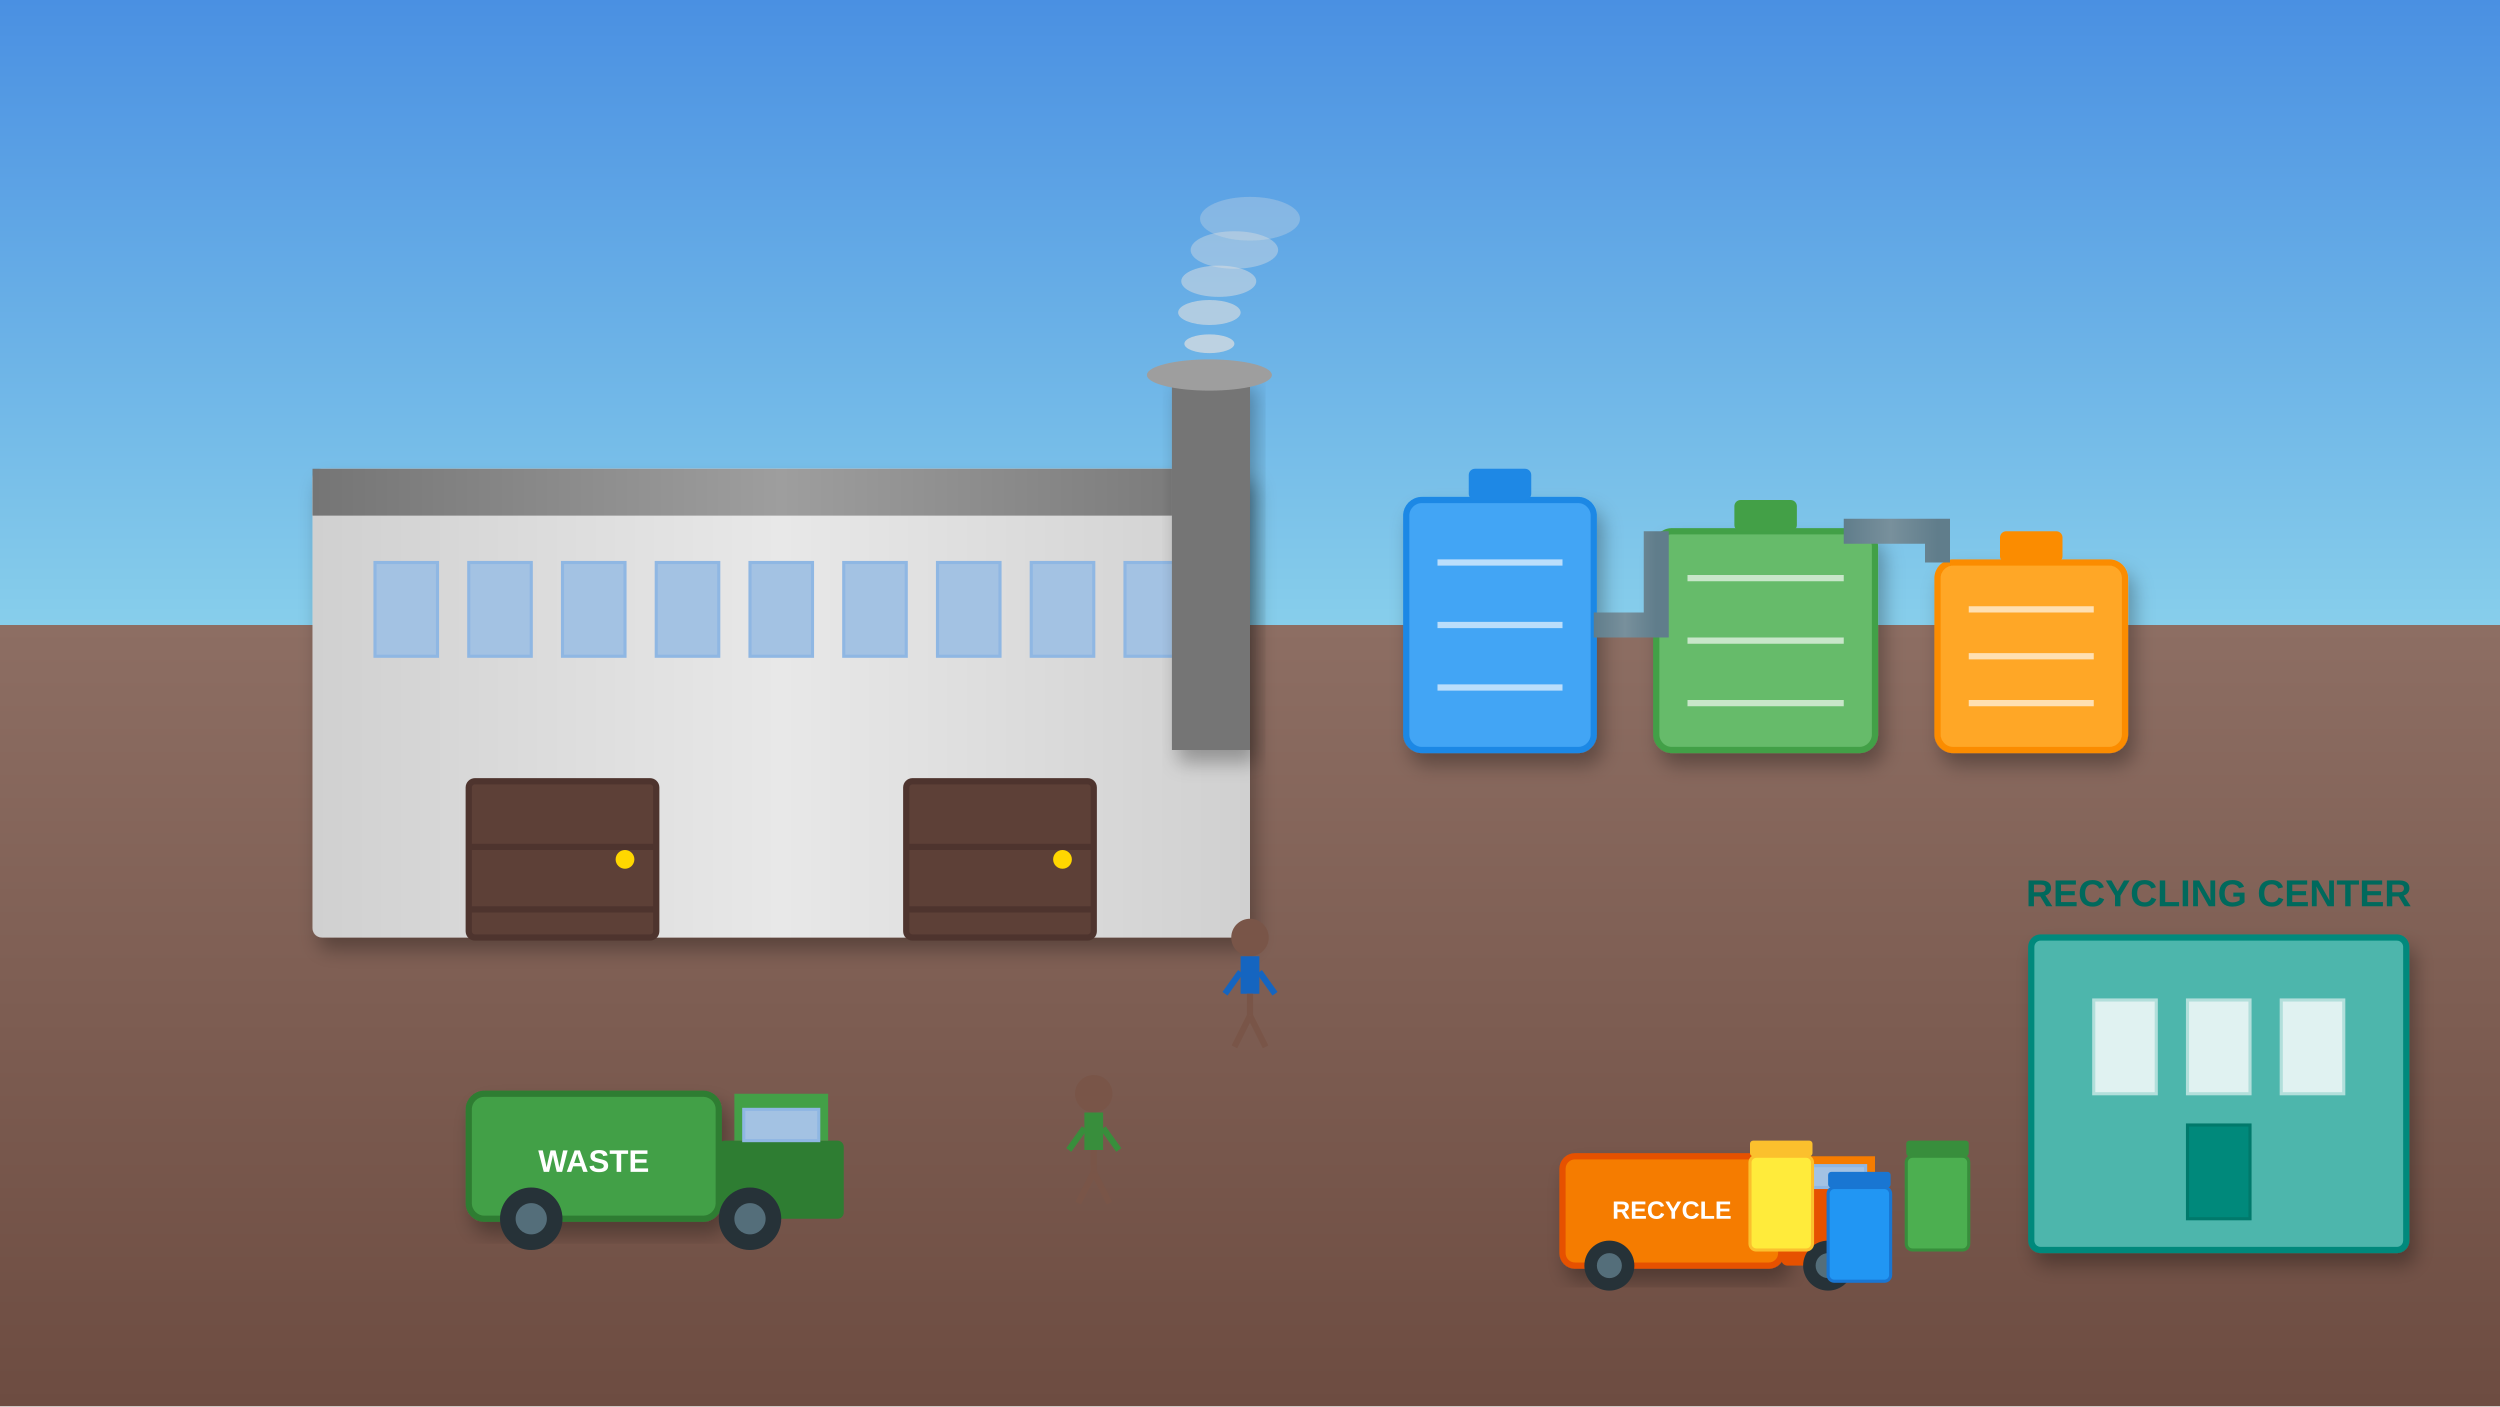
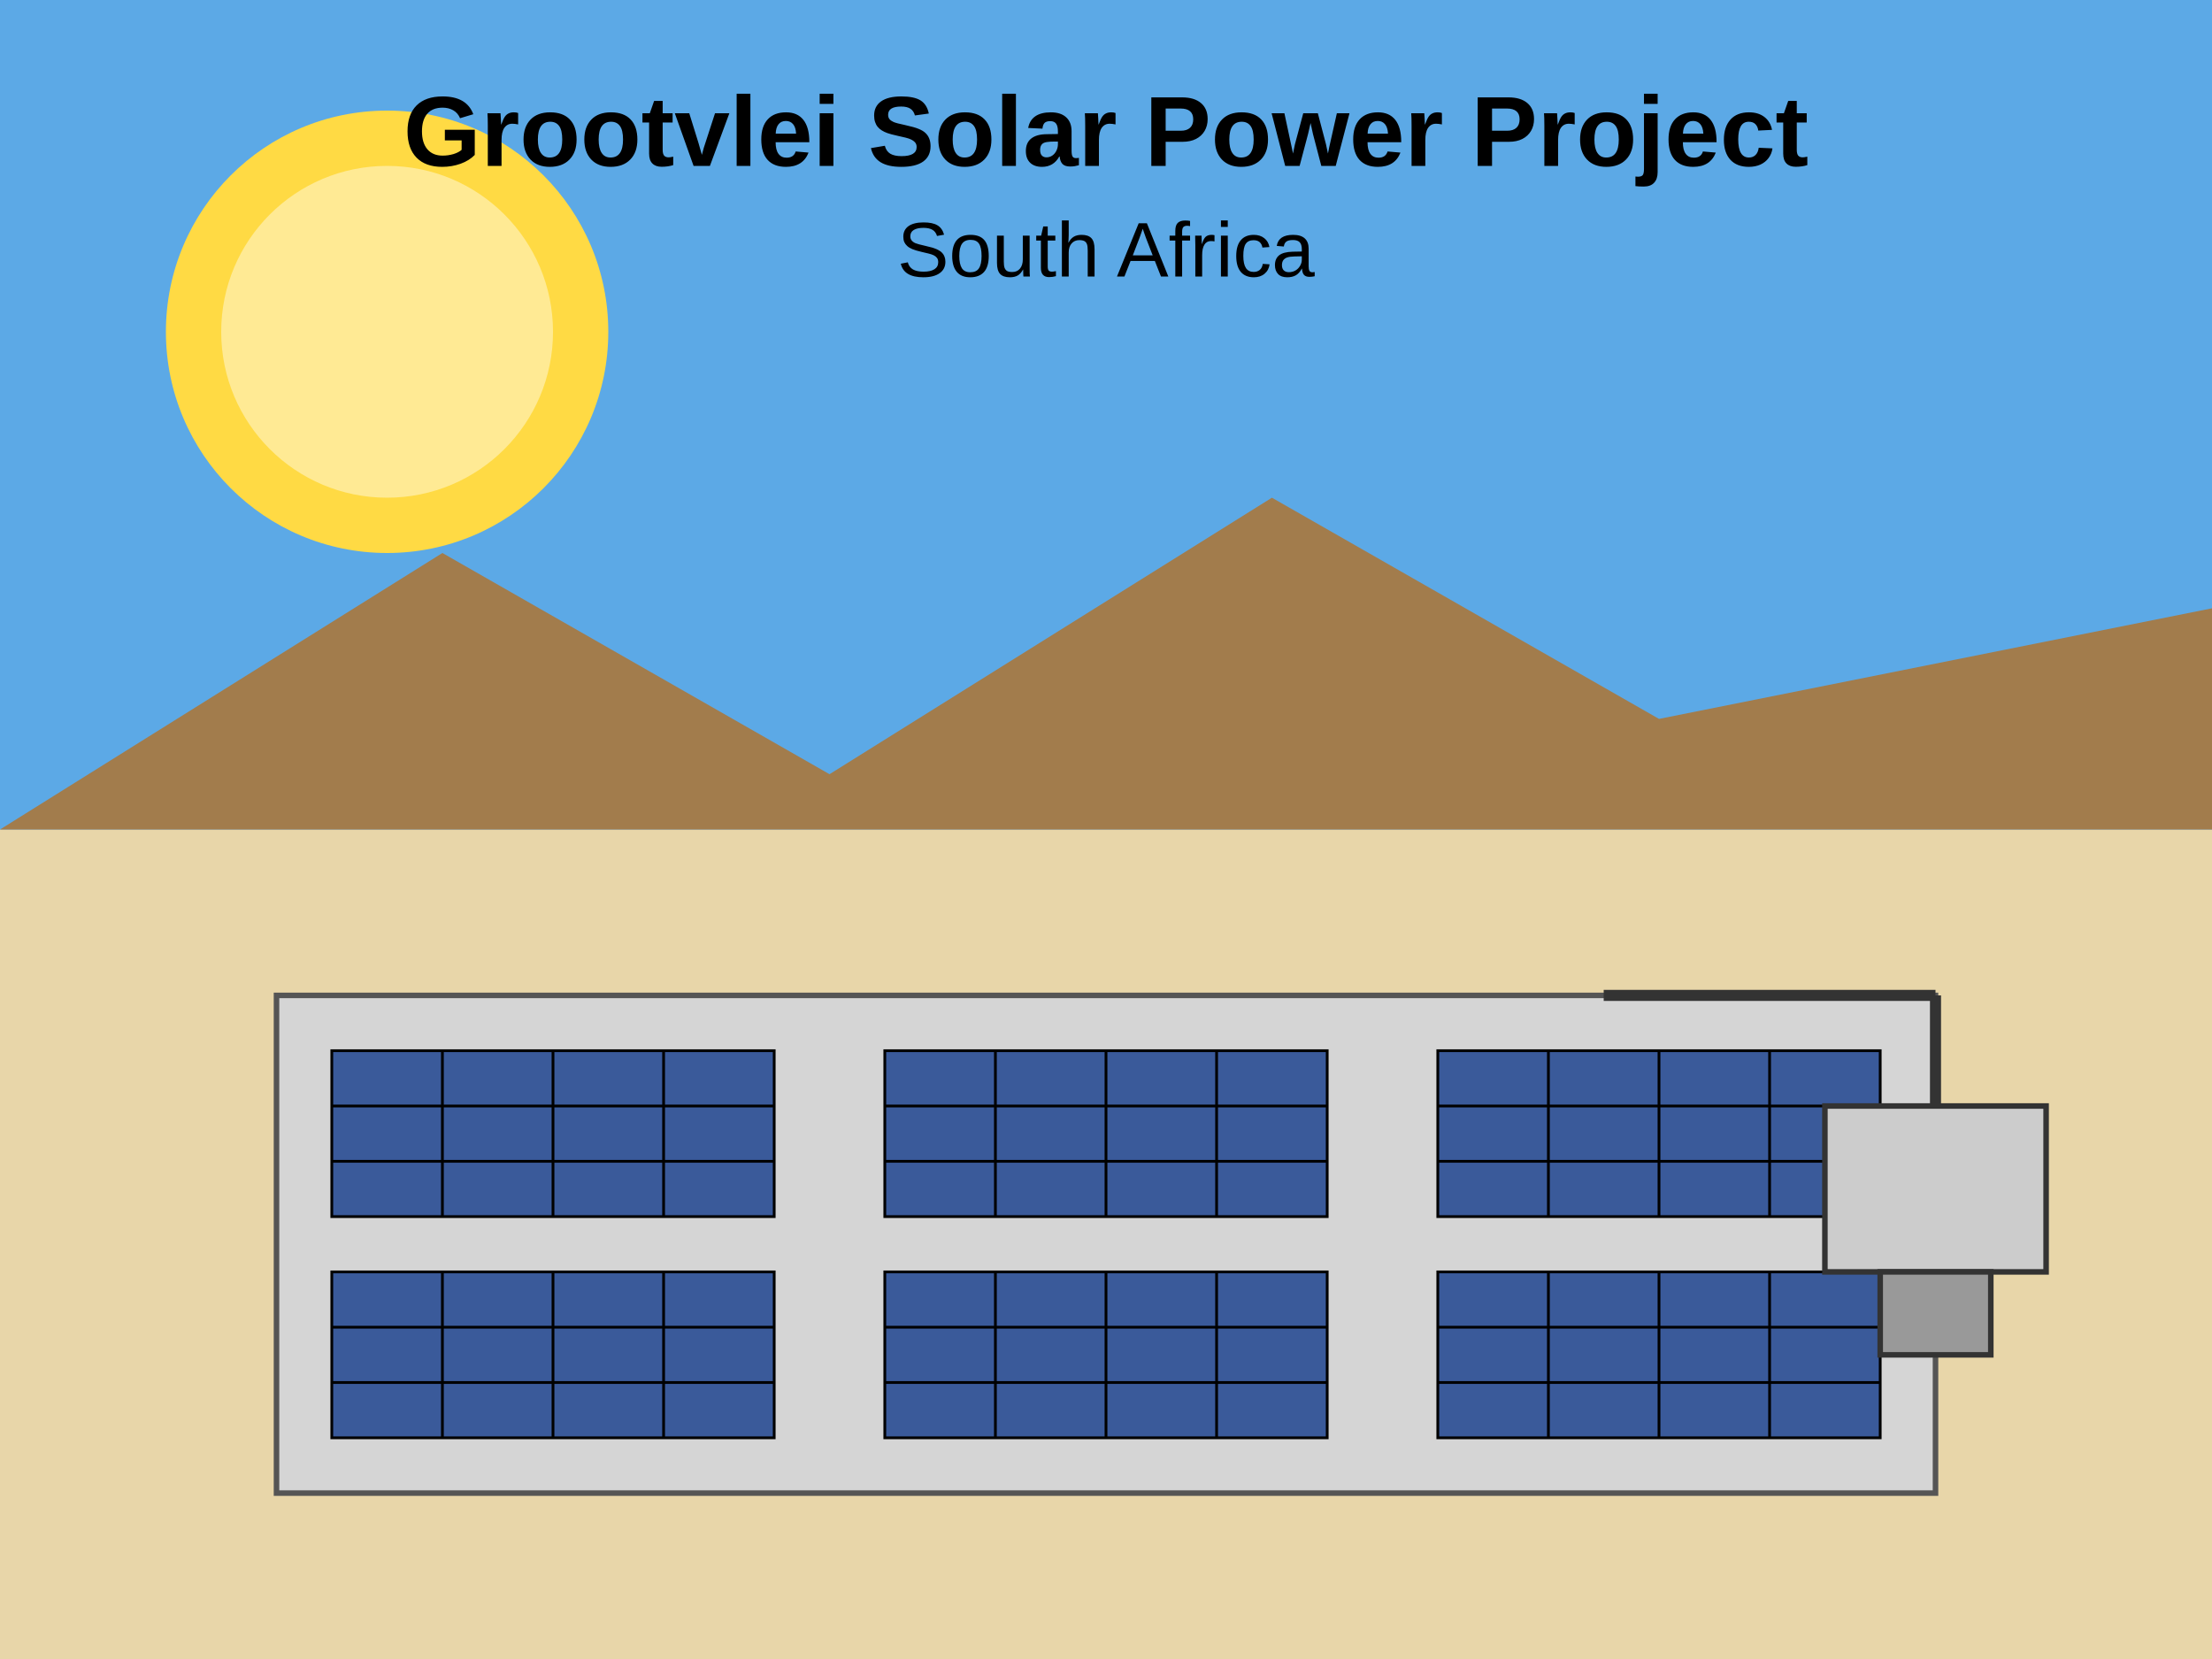
- <svg xmlns="http://www.w3.org/2000/svg" width="800" height="450" viewBox="0 0 800 450">
-   <defs>
-     <linearGradient id="skyGradient" x1="0%" y1="0%" x2="0%" y2="100%">
-       <stop offset="0%" style="stop-color:#4a90e2;stop-opacity:1" />
-       <stop offset="100%" style="stop-color:#87ceeb;stop-opacity:1" />
-     </linearGradient>
-     <linearGradient id="groundGradient" x1="0%" y1="0%" x2="0%" y2="100%">
-       <stop offset="0%" style="stop-color:#8d6e63;stop-opacity:1" />
-       <stop offset="100%" style="stop-color:#6d4c41;stop-opacity:1" />
-     </linearGradient>
-     <linearGradient id="facilityGradient" x1="0%" y1="0%" x2="100%" y2="0%">
-       <stop offset="0%" style="stop-color:#d0d0d0;stop-opacity:1" />
-       <stop offset="50%" style="stop-color:#e8e8e8;stop-opacity:1" />
-       <stop offset="100%" style="stop-color:#d0d0d0;stop-opacity:1" />
-     </linearGradient>
-     <linearGradient id="roofGradient" x1="0%" y1="0%" x2="100%" y2="0%">
-       <stop offset="0%" style="stop-color:#757575;stop-opacity:1" />
-       <stop offset="50%" style="stop-color:#9e9e9e;stop-opacity:1" />
-       <stop offset="100%" style="stop-color:#757575;stop-opacity:1" />
-     </linearGradient>
-     <linearGradient id="tankGradient" x1="0%" y1="0%" x2="100%" y2="100%">
-       <stop offset="0%" style="stop-color:#4CAF50;stop-opacity:1" />
-       <stop offset="100%" style="stop-color:#2E7D32;stop-opacity:1" />
-     </linearGradient>
-     <linearGradient id="pipeGradient" x1="0%" y1="0%" x2="100%" y2="0%">
-       <stop offset="0%" style="stop-color:#607D8B;stop-opacity:1" />
-       <stop offset="50%" style="stop-color:#78909C;stop-opacity:1" />
-       <stop offset="100%" style="stop-color:#607D8B;stop-opacity:1" />
-     </linearGradient>
-     <filter id="shadow" x="-20%" y="-20%" width="140%" height="140%">
-       <feGaussianBlur in="SourceAlpha" stdDeviation="3" />
-       <feOffset dx="2" dy="4" result="offsetblur" />
-       <feComponentTransfer>
-         <feFuncA type="linear" slope="0.3" />
-       </feComponentTransfer>
-       <feMerge>
-         <feMergeNode />
-         <feMergeNode in="SourceGraphic" />
-       </feMerge>
-     </filter>
-   </defs>
-   <rect width="800" height="200" fill="url(#skyGradient)" />
-   <rect y="200" width="800" height="250" fill="url(#groundGradient)" />
-   <rect x="100" y="150" width="300" height="150" rx="3" ry="3" fill="url(#facilityGradient)" filter="url(#shadow)" />
-   <rect x="100" y="150" width="300" height="15" fill="url(#roofGradient)" />
-   <rect x="120" y="180" width="20" height="30" fill="#a3c2e3" stroke="#8fb7e3" stroke-width="1" />
-   <rect x="150" y="180" width="20" height="30" fill="#a3c2e3" stroke="#8fb7e3" stroke-width="1" />
-   <rect x="180" y="180" width="20" height="30" fill="#a3c2e3" stroke="#8fb7e3" stroke-width="1" />
-   <rect x="210" y="180" width="20" height="30" fill="#a3c2e3" stroke="#8fb7e3" stroke-width="1" />
-   <rect x="240" y="180" width="20" height="30" fill="#a3c2e3" stroke="#8fb7e3" stroke-width="1" />
-   <rect x="270" y="180" width="20" height="30" fill="#a3c2e3" stroke="#8fb7e3" stroke-width="1" />
-   <rect x="300" y="180" width="20" height="30" fill="#a3c2e3" stroke="#8fb7e3" stroke-width="1" />
-   <rect x="330" y="180" width="20" height="30" fill="#a3c2e3" stroke="#8fb7e3" stroke-width="1" />
-   <rect x="360" y="180" width="20" height="30" fill="#a3c2e3" stroke="#8fb7e3" stroke-width="1" />
-   <rect x="150" y="250" width="60" height="50" rx="2" ry="2" fill="#5d4037" stroke="#4e342e" stroke-width="2" />
-   <rect x="150" y="270" width="60" height="2" fill="#4e342e" />
-   <rect x="150" y="290" width="60" height="2" fill="#4e342e" />
-   <circle cx="200" cy="275" r="3" fill="#ffd700" />
-   <rect x="290" y="250" width="60" height="50" rx="2" ry="2" fill="#5d4037" stroke="#4e342e" stroke-width="2" />
-   <rect x="290" y="270" width="60" height="2" fill="#4e342e" />
-   <rect x="290" y="290" width="60" height="2" fill="#4e342e" />
-   <circle cx="340" cy="275" r="3" fill="#ffd700" />
-   <rect x="375" y="120" width="25" height="120" fill="#757575" filter="url(#shadow)" />
-   <ellipse cx="387" cy="120" rx="20" ry="5" fill="#9e9e9e" />
-   <ellipse cx="387" cy="110" rx="8" ry="3" fill="#e0e0e0" opacity="0.7" />
-   <ellipse cx="387" cy="100" rx="10" ry="4" fill="#e0e0e0" opacity="0.6" />
-   <ellipse cx="390" cy="90" rx="12" ry="5" fill="#e0e0e0" opacity="0.5" />
-   <ellipse cx="395" cy="80" rx="14" ry="6" fill="#e0e0e0" opacity="0.4" />
-   <ellipse cx="400" cy="70" rx="16" ry="7" fill="#e0e0e0" opacity="0.3" />
-   <g transform="translate(450, 160)">
-     <rect x="0" y="0" width="60" height="80" rx="5" ry="5" fill="#42a5f5" stroke="#1e88e5" stroke-width="2" filter="url(#shadow)" />
-     <rect x="20" y="-10" width="20" height="10" rx="2" ry="2" fill="#1e88e5" />
-     <line x1="10" y1="20" x2="50" y2="20" stroke="#bbdefb" stroke-width="2" />
-     <line x1="10" y1="40" x2="50" y2="40" stroke="#bbdefb" stroke-width="2" />
-     <line x1="10" y1="60" x2="50" y2="60" stroke="#bbdefb" stroke-width="2" />
-     <rect x="80" y="10" width="70" height="70" rx="5" ry="5" fill="#66bb6a" stroke="#43a047" stroke-width="2" filter="url(#shadow)" />
-     <rect x="105" y="0" width="20" height="10" rx="2" ry="2" fill="#43a047" />
-     <line x1="90" y1="25" x2="140" y2="25" stroke="#c8e6c9" stroke-width="2" />
-     <line x1="90" y1="45" x2="140" y2="45" stroke="#c8e6c9" stroke-width="2" />
-     <line x1="90" y1="65" x2="140" y2="65" stroke="#c8e6c9" stroke-width="2" />
-     <rect x="170" y="20" width="60" height="60" rx="5" ry="5" fill="#ffa726" stroke="#fb8c00" stroke-width="2" filter="url(#shadow)" />
-     <rect x="190" y="10" width="20" height="10" rx="2" ry="2" fill="#fb8c00" />
-     <line x1="180" y1="35" x2="220" y2="35" stroke="#ffe0b2" stroke-width="2" />
-     <line x1="180" y1="50" x2="220" y2="50" stroke="#ffe0b2" stroke-width="2" />
-     <line x1="180" y1="65" x2="220" y2="65" stroke="#ffe0b2" stroke-width="2" />
+ <svg xmlns="http://www.w3.org/2000/svg" width="400" height="300" viewBox="0 0 400 300">
+   <rect width="400" height="300" fill="#e8d6a9" />
+   <rect width="400" height="150" fill="#5ca9e6" />
+   <circle cx="70" cy="60" r="40" fill="#ffda44" />
+   <circle cx="70" cy="60" r="30" fill="#ffea94" />
+   <path d="M0,150 L80,100 L150,140 L230,90 L300,130 L400,110 L400,150 Z" fill="#a27c4c" />
+   <g transform="translate(50, 180)">
+     <rect width="300" height="90" fill="#d5d5d5" stroke="#555" stroke-width="1" />
+     <g>
+       <rect x="10" y="10" width="80" height="30" fill="#3a5a9a" stroke="#000" stroke-width="0.5" />
+       <rect x="110" y="10" width="80" height="30" fill="#3a5a9a" stroke="#000" stroke-width="0.5" />
+       <rect x="210" y="10" width="80" height="30" fill="#3a5a9a" stroke="#000" stroke-width="0.5" />
+       <rect x="10" y="50" width="80" height="30" fill="#3a5a9a" stroke="#000" stroke-width="0.5" />
+       <rect x="110" y="50" width="80" height="30" fill="#3a5a9a" stroke="#000" stroke-width="0.5" />
+       <rect x="210" y="50" width="80" height="30" fill="#3a5a9a" stroke="#000" stroke-width="0.5" />
+     </g>
+     <g stroke="#000" stroke-width="0.5">
+       <line x1="10" y1="20" x2="90" y2="20" />
+       <line x1="10" y1="30" x2="90" y2="30" />
+       <line x1="30" y1="10" x2="30" y2="40" />
+       <line x1="50" y1="10" x2="50" y2="40" />
+       <line x1="70" y1="10" x2="70" y2="40" />
+       <line x1="110" y1="20" x2="190" y2="20" />
+       <line x1="110" y1="30" x2="190" y2="30" />
+       <line x1="130" y1="10" x2="130" y2="40" />
+       <line x1="150" y1="10" x2="150" y2="40" />
+       <line x1="170" y1="10" x2="170" y2="40" />
+       <line x1="210" y1="20" x2="290" y2="20" />
+       <line x1="210" y1="30" x2="290" y2="30" />
+       <line x1="230" y1="10" x2="230" y2="40" />
+       <line x1="250" y1="10" x2="250" y2="40" />
+       <line x1="270" y1="10" x2="270" y2="40" />
+       <line x1="10" y1="60" x2="90" y2="60" />
+       <line x1="10" y1="70" x2="90" y2="70" />
+       <line x1="30" y1="50" x2="30" y2="80" />
+       <line x1="50" y1="50" x2="50" y2="80" />
+       <line x1="70" y1="50" x2="70" y2="80" />
+       <line x1="110" y1="60" x2="190" y2="60" />
+       <line x1="110" y1="70" x2="190" y2="70" />
+       <line x1="130" y1="50" x2="130" y2="80" />
+       <line x1="150" y1="50" x2="150" y2="80" />
+       <line x1="170" y1="50" x2="170" y2="80" />
+       <line x1="210" y1="60" x2="290" y2="60" />
+       <line x1="210" y1="70" x2="290" y2="70" />
+       <line x1="230" y1="50" x2="230" y2="80" />
+       <line x1="250" y1="50" x2="250" y2="80" />
+       <line x1="270" y1="50" x2="270" y2="80" />
+     </g>
  </g>
-   <path d="M400,200 L450,200" stroke="url(#pipeGradient)" stroke-width="8" fill="none" />
-   <path d="M510,200 L530,200 L530,170" stroke="url(#pipeGradient)" stroke-width="8" fill="none" />
-   <path d="M530,170 L590,170" stroke="url(#pipeGradient)" stroke-width="8" fill="none" />
-   <path d="M590,170 L620,170 L620,180" stroke="url(#pipeGradient)" stroke-width="8" fill="none" />
-   <path d="M620,180 L680,180" stroke="url(#pipeGradient)" stroke-width="8" fill="none" />
-   <g transform="translate(150, 350)">
-     <rect x="0" y="0" width="80" height="40" rx="5" ry="5" fill="#43a047" stroke="#2e7d32" stroke-width="2" filter="url(#shadow)" />
-     <rect x="80" y="15" width="40" height="25" rx="2" ry="2" fill="#2e7d32" />
-     <rect x="85" y="0" width="30" height="15" fill="#43a047" />
-     <rect x="88" y="5" width="24" height="10" fill="#a3c2e3" stroke="#8fb7e3" stroke-width="1" />
-     <circle cx="20" cy="40" r="10" fill="#263238" />
-     <circle cx="20" cy="40" r="5" fill="#546e7a" />
-     <circle cx="90" cy="40" r="10" fill="#263238" />
-     <circle cx="90" cy="40" r="5" fill="#546e7a" />
-     <text x="40" y="25" font-family="Arial" font-weight="bold" font-size="10" fill="white" text-anchor="middle">WASTE</text>
-   </g>
-   <g transform="translate(500, 370)">
-     <rect x="0" y="0" width="70" height="35" rx="4" ry="4" fill="#f57c00" stroke="#e65100" stroke-width="2" filter="url(#shadow)" />
-     <rect x="70" y="10" width="35" height="25" rx="2" ry="2" fill="#e65100" />
-     <rect x="75" y="0" width="25" height="10" fill="#f57c00" />
-     <rect x="78" y="3" width="19" height="7" fill="#a3c2e3" stroke="#8fb7e3" stroke-width="1" />
-     <circle cx="15" cy="35" r="8" fill="#263238" />
-     <circle cx="15" cy="35" r="4" fill="#546e7a" />
-     <circle cx="85" cy="35" r="8" fill="#263238" />
-     <circle cx="85" cy="35" r="4" fill="#546e7a" />
-     <text x="35" y="20" font-family="Arial" font-weight="bold" font-size="8" fill="white" text-anchor="middle">RECYCLE</text>
-   </g>
-   <rect x="650" y="300" width="120" height="100" rx="3" ry="3" fill="#4db6ac" stroke="#00897b" stroke-width="2" filter="url(#shadow)" />
-   <rect x="670" y="320" width="20" height="30" fill="#e0f2f1" stroke="#b2dfdb" stroke-width="1" />
-   <rect x="700" y="320" width="20" height="30" fill="#e0f2f1" stroke="#b2dfdb" stroke-width="1" />
-   <rect x="730" y="320" width="20" height="30" fill="#e0f2f1" stroke="#b2dfdb" stroke-width="1" />
-   <rect x="700" y="360" width="20" height="30" fill="#00897b" stroke="#00796b" stroke-width="1" />
-   <text x="710" y="290" font-family="Arial" font-weight="bold" font-size="12" fill="#00695c" text-anchor="middle">RECYCLING CENTER</text>
-   <rect x="610" y="370" width="20" height="30" rx="2" ry="2" fill="#4caf50" stroke="#388e3c" stroke-width="1" />
-   <rect x="610" y="365" width="20" height="5" rx="1" ry="1" fill="#388e3c" />
-   <rect x="585" y="380" width="20" height="30" rx="2" ry="2" fill="#2196f3" stroke="#1976d2" stroke-width="1" />
-   <rect x="585" y="375" width="20" height="5" rx="1" ry="1" fill="#1976d2" />
-   <rect x="560" y="370" width="20" height="30" rx="2" ry="2" fill="#ffeb3b" stroke="#fbc02d" stroke-width="1" />
-   <rect x="560" y="365" width="20" height="5" rx="1" ry="1" fill="#fbc02d" />
-   <g transform="translate(400, 300)">
-     <circle cx="0" cy="0" r="6" fill="#795548" />
-     <rect x="-3" y="6" width="6" height="12" fill="#1565c0" />
-     <line x1="-3" y1="11" x2="-8" y2="18" stroke="#1565c0" stroke-width="2" />
-     <line x1="3" y1="11" x2="8" y2="18" stroke="#1565c0" stroke-width="2" />
-     <line x1="0" y1="18" x2="0" y2="25" stroke="#795548" stroke-width="2" />
-     <line x1="0" y1="25" x2="-5" y2="35" stroke="#795548" stroke-width="2" />
-     <line x1="0" y1="25" x2="5" y2="35" stroke="#795548" stroke-width="2" />
-   </g>
-   <g transform="translate(350, 350)">
-     <circle cx="0" cy="0" r="6" fill="#795548" />
-     <rect x="-3" y="6" width="6" height="12" fill="#388e3c" />
-     <line x1="-3" y1="11" x2="-8" y2="18" stroke="#388e3c" stroke-width="2" />
-     <line x1="3" y1="11" x2="8" y2="18" stroke="#388e3c" stroke-width="2" />
-     <line x1="0" y1="18" x2="0" y2="25" stroke="#795548" stroke-width="2" />
-     <line x1="0" y1="25" x2="-5" y2="35" stroke="#795548" stroke-width="2" />
-     <line x1="0" y1="25" x2="5" y2="35" stroke="#795548" stroke-width="2" />
-   </g>
+   <rect x="330" y="200" width="40" height="30" fill="#ccc" stroke="#333" stroke-width="1" />
+   <rect x="340" y="230" width="20" height="15" fill="#999" stroke="#333" stroke-width="1" />
+   <line x1="350" y1="200" x2="350" y2="180" stroke="#333" stroke-width="2" />
+   <line x1="350" y1="180" x2="290" y2="180" stroke="#333" stroke-width="2" />
+   <text x="200" y="30" font-family="Arial" font-size="18" font-weight="bold" text-anchor="middle" fill="#000">
+     Grootvlei Solar Power Project
+   </text>
+   <text x="200" y="50" font-family="Arial" font-size="14" text-anchor="middle" fill="#000">
+     South Africa
+   </text>
</svg>
